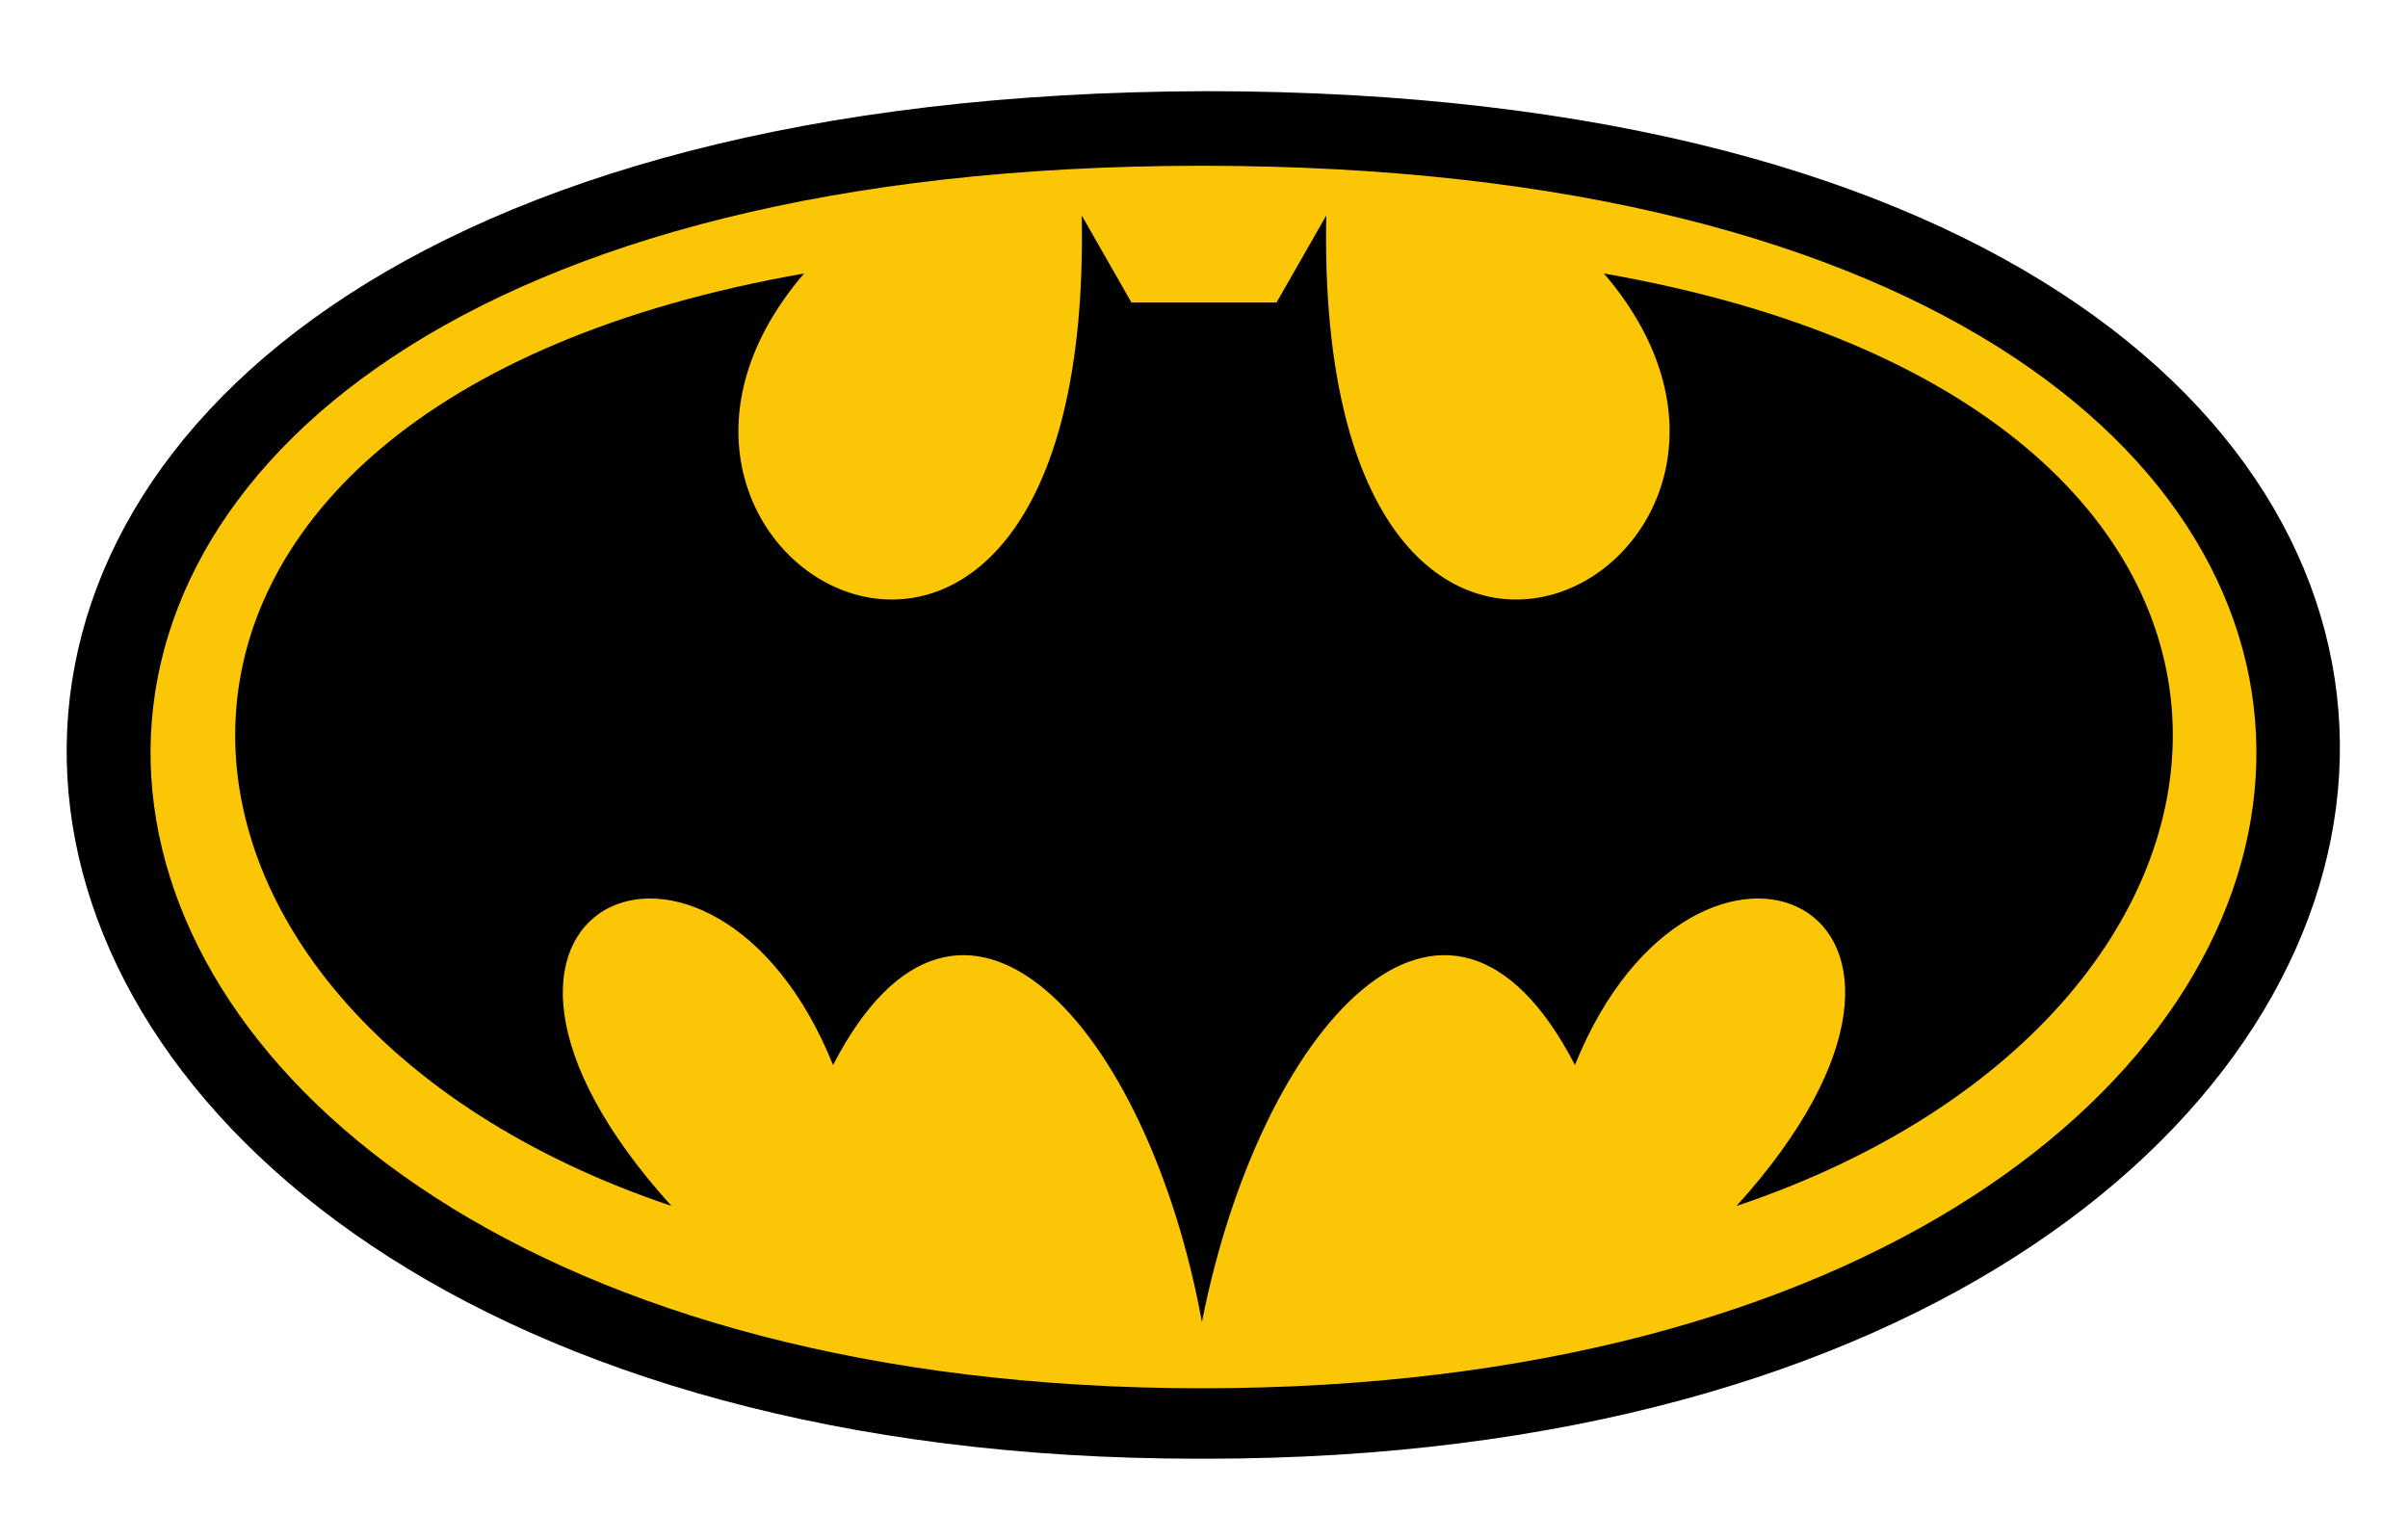
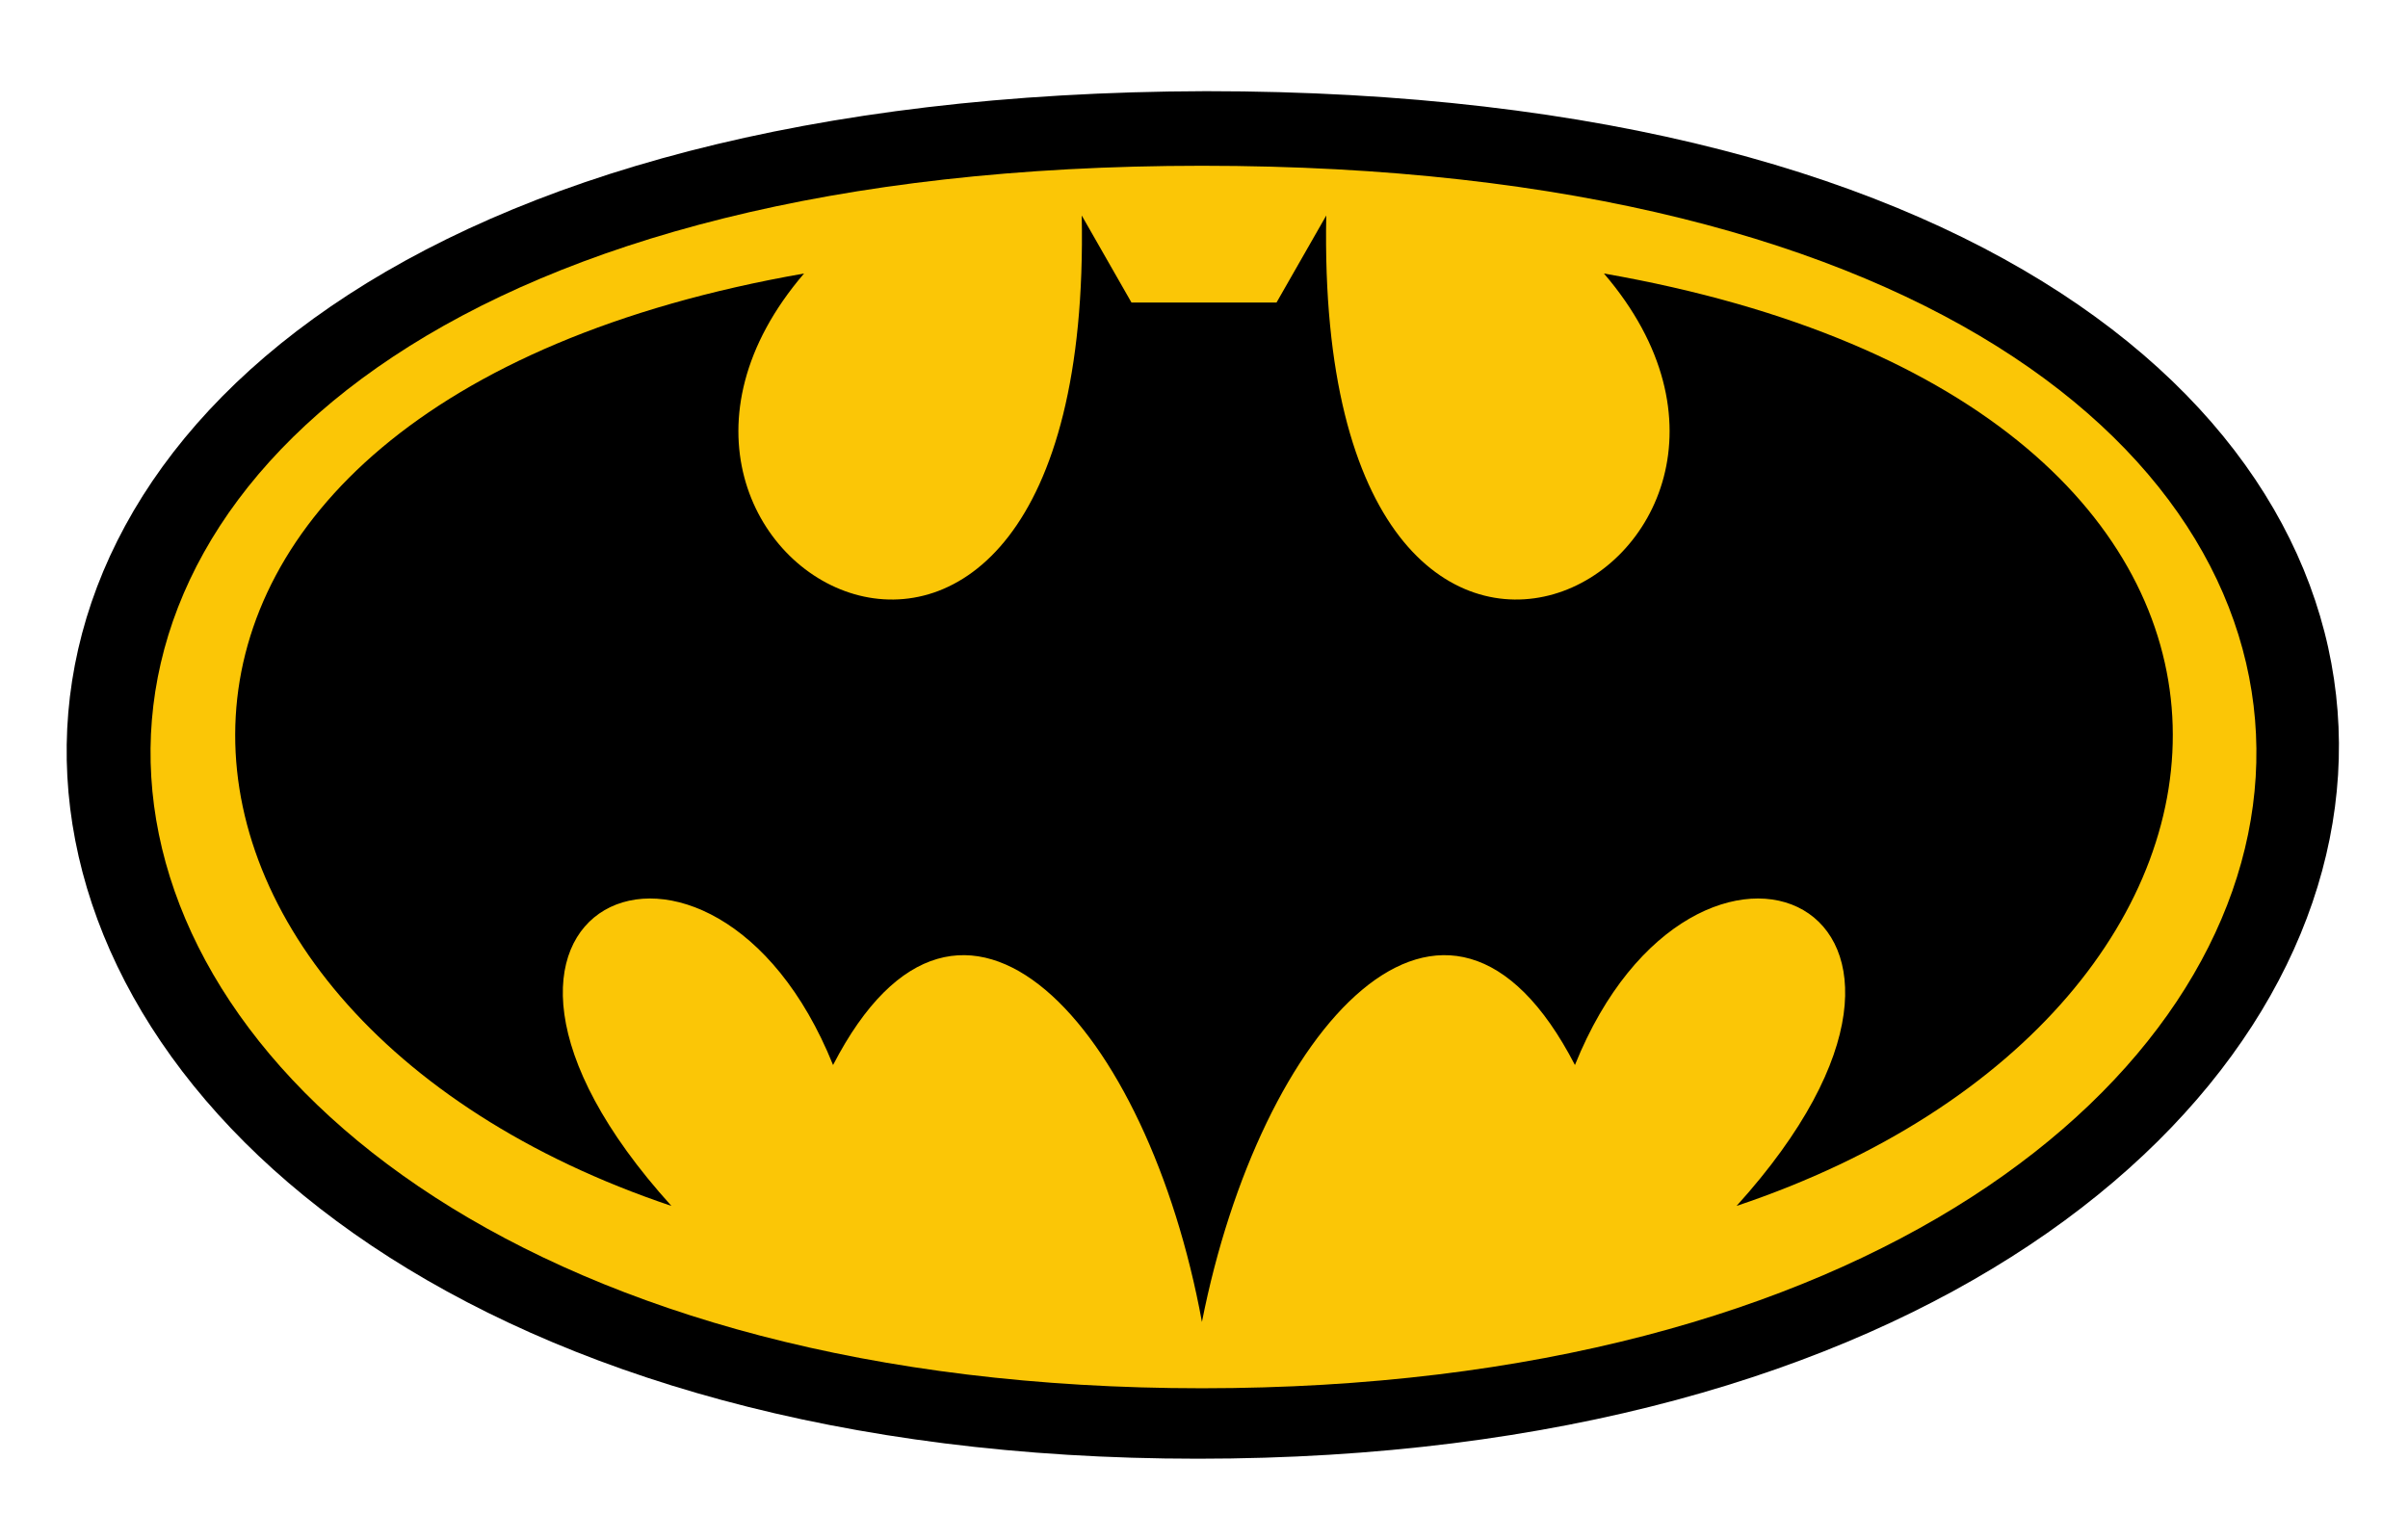
<svg xmlns="http://www.w3.org/2000/svg" width="100%" height="100%" viewBox="0 0 581 365" version="1.1" xml:space="preserve" style="fill-rule:evenodd;clip-rule:evenodd;stroke-linecap:round;stroke-linejoin:round;stroke-miterlimit:1.5;">
-   <path id="OuterEllipse" d="       M 289,352       C -56,352 -94,23 291,22       C 675,22 636,352 291,352       Z" style="fill:black;stroke:none;stroke-width:0px;" />
+   <path id="OuterEllipse" d="       M 289,352       C -56,352 -94,23 291,22       C 675,22 636,352 289,352       Z" style="fill:black;stroke:none;stroke-width:0px;" />
  <path id="InnerEllipse" d="       M 290,335       C -30,335 -66,40 290,40       C 647,40 611,335 290,335       Z" style="fill:rgb(251,198,6);stroke:none;stroke-width:0px;" />
  <path id="Bat" d="       M 290,319       C 277,248 232,197 201,257       C 172,185 96,218 162,291       C 22,244 11,98 194,66       C 134,136 264,207 261,52       L 273,73       L 308,73       L 320,52       C 317,207 447,136 387,66       C 570,98 559,244 419,291       C 485,218 409,185 380,257       C 349,197 304,248 290,319       Z" style="fill:black;stroke:none;stroke-width:0px;" />
</svg>
